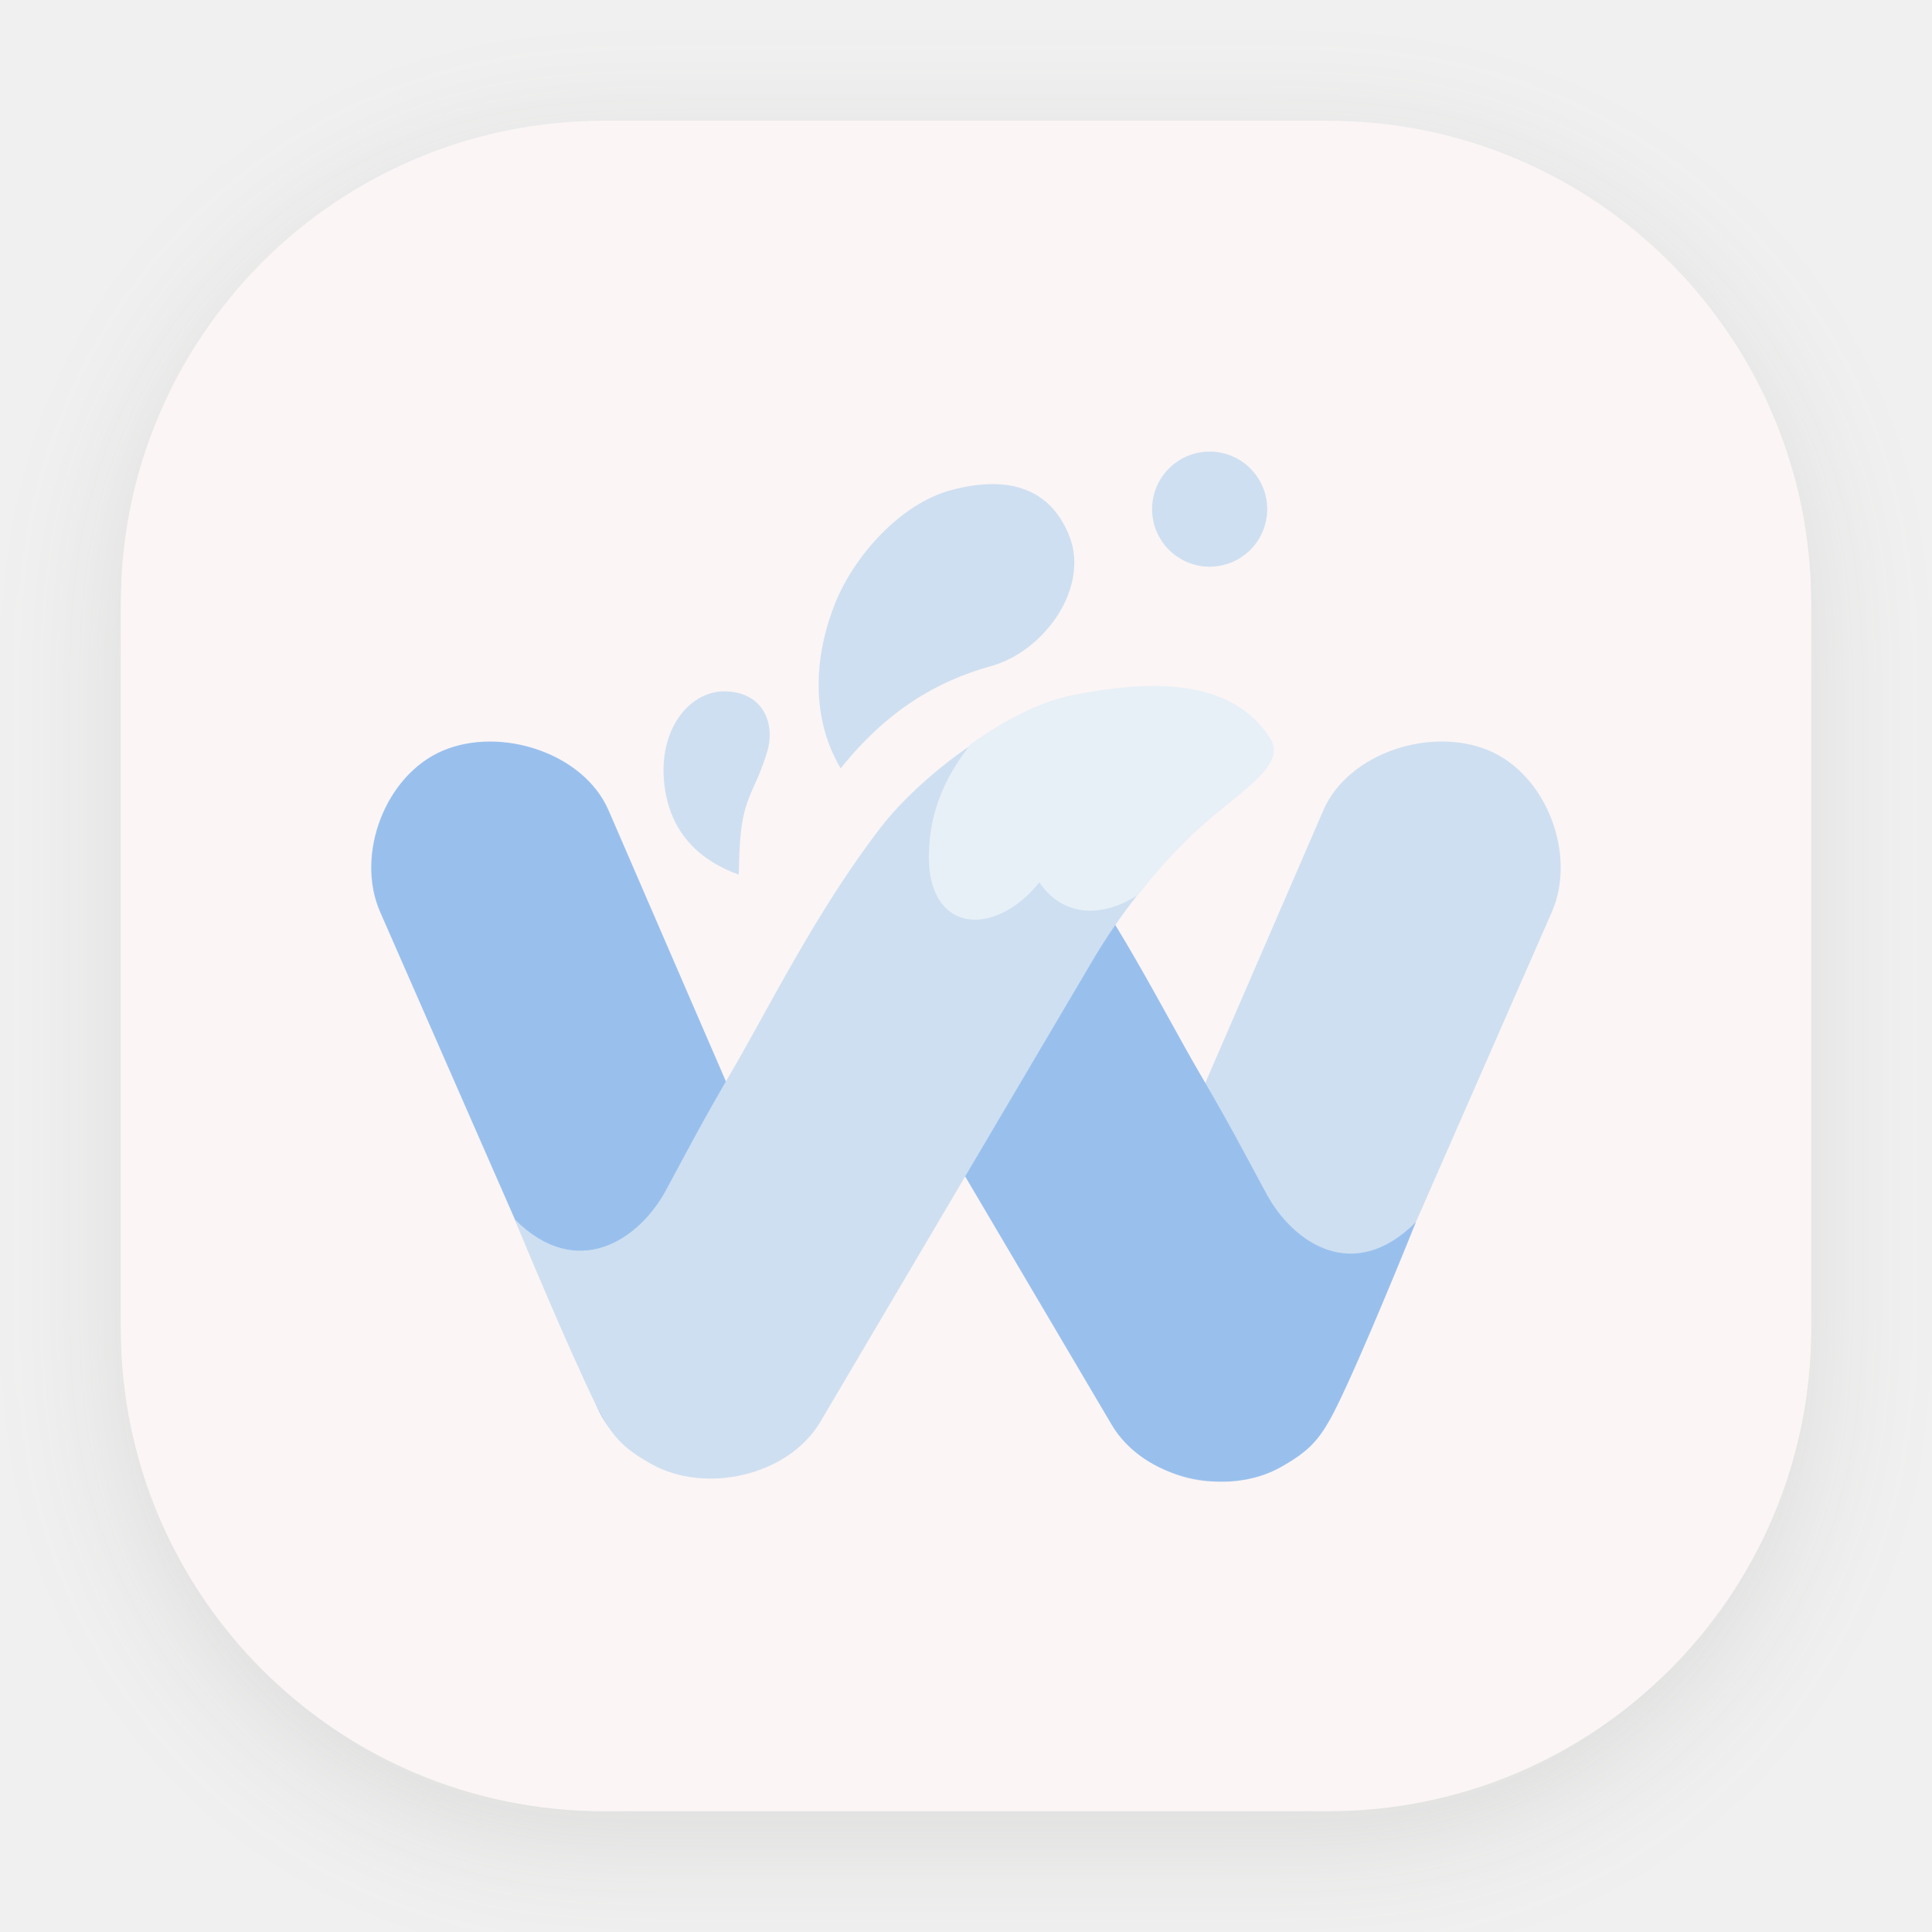
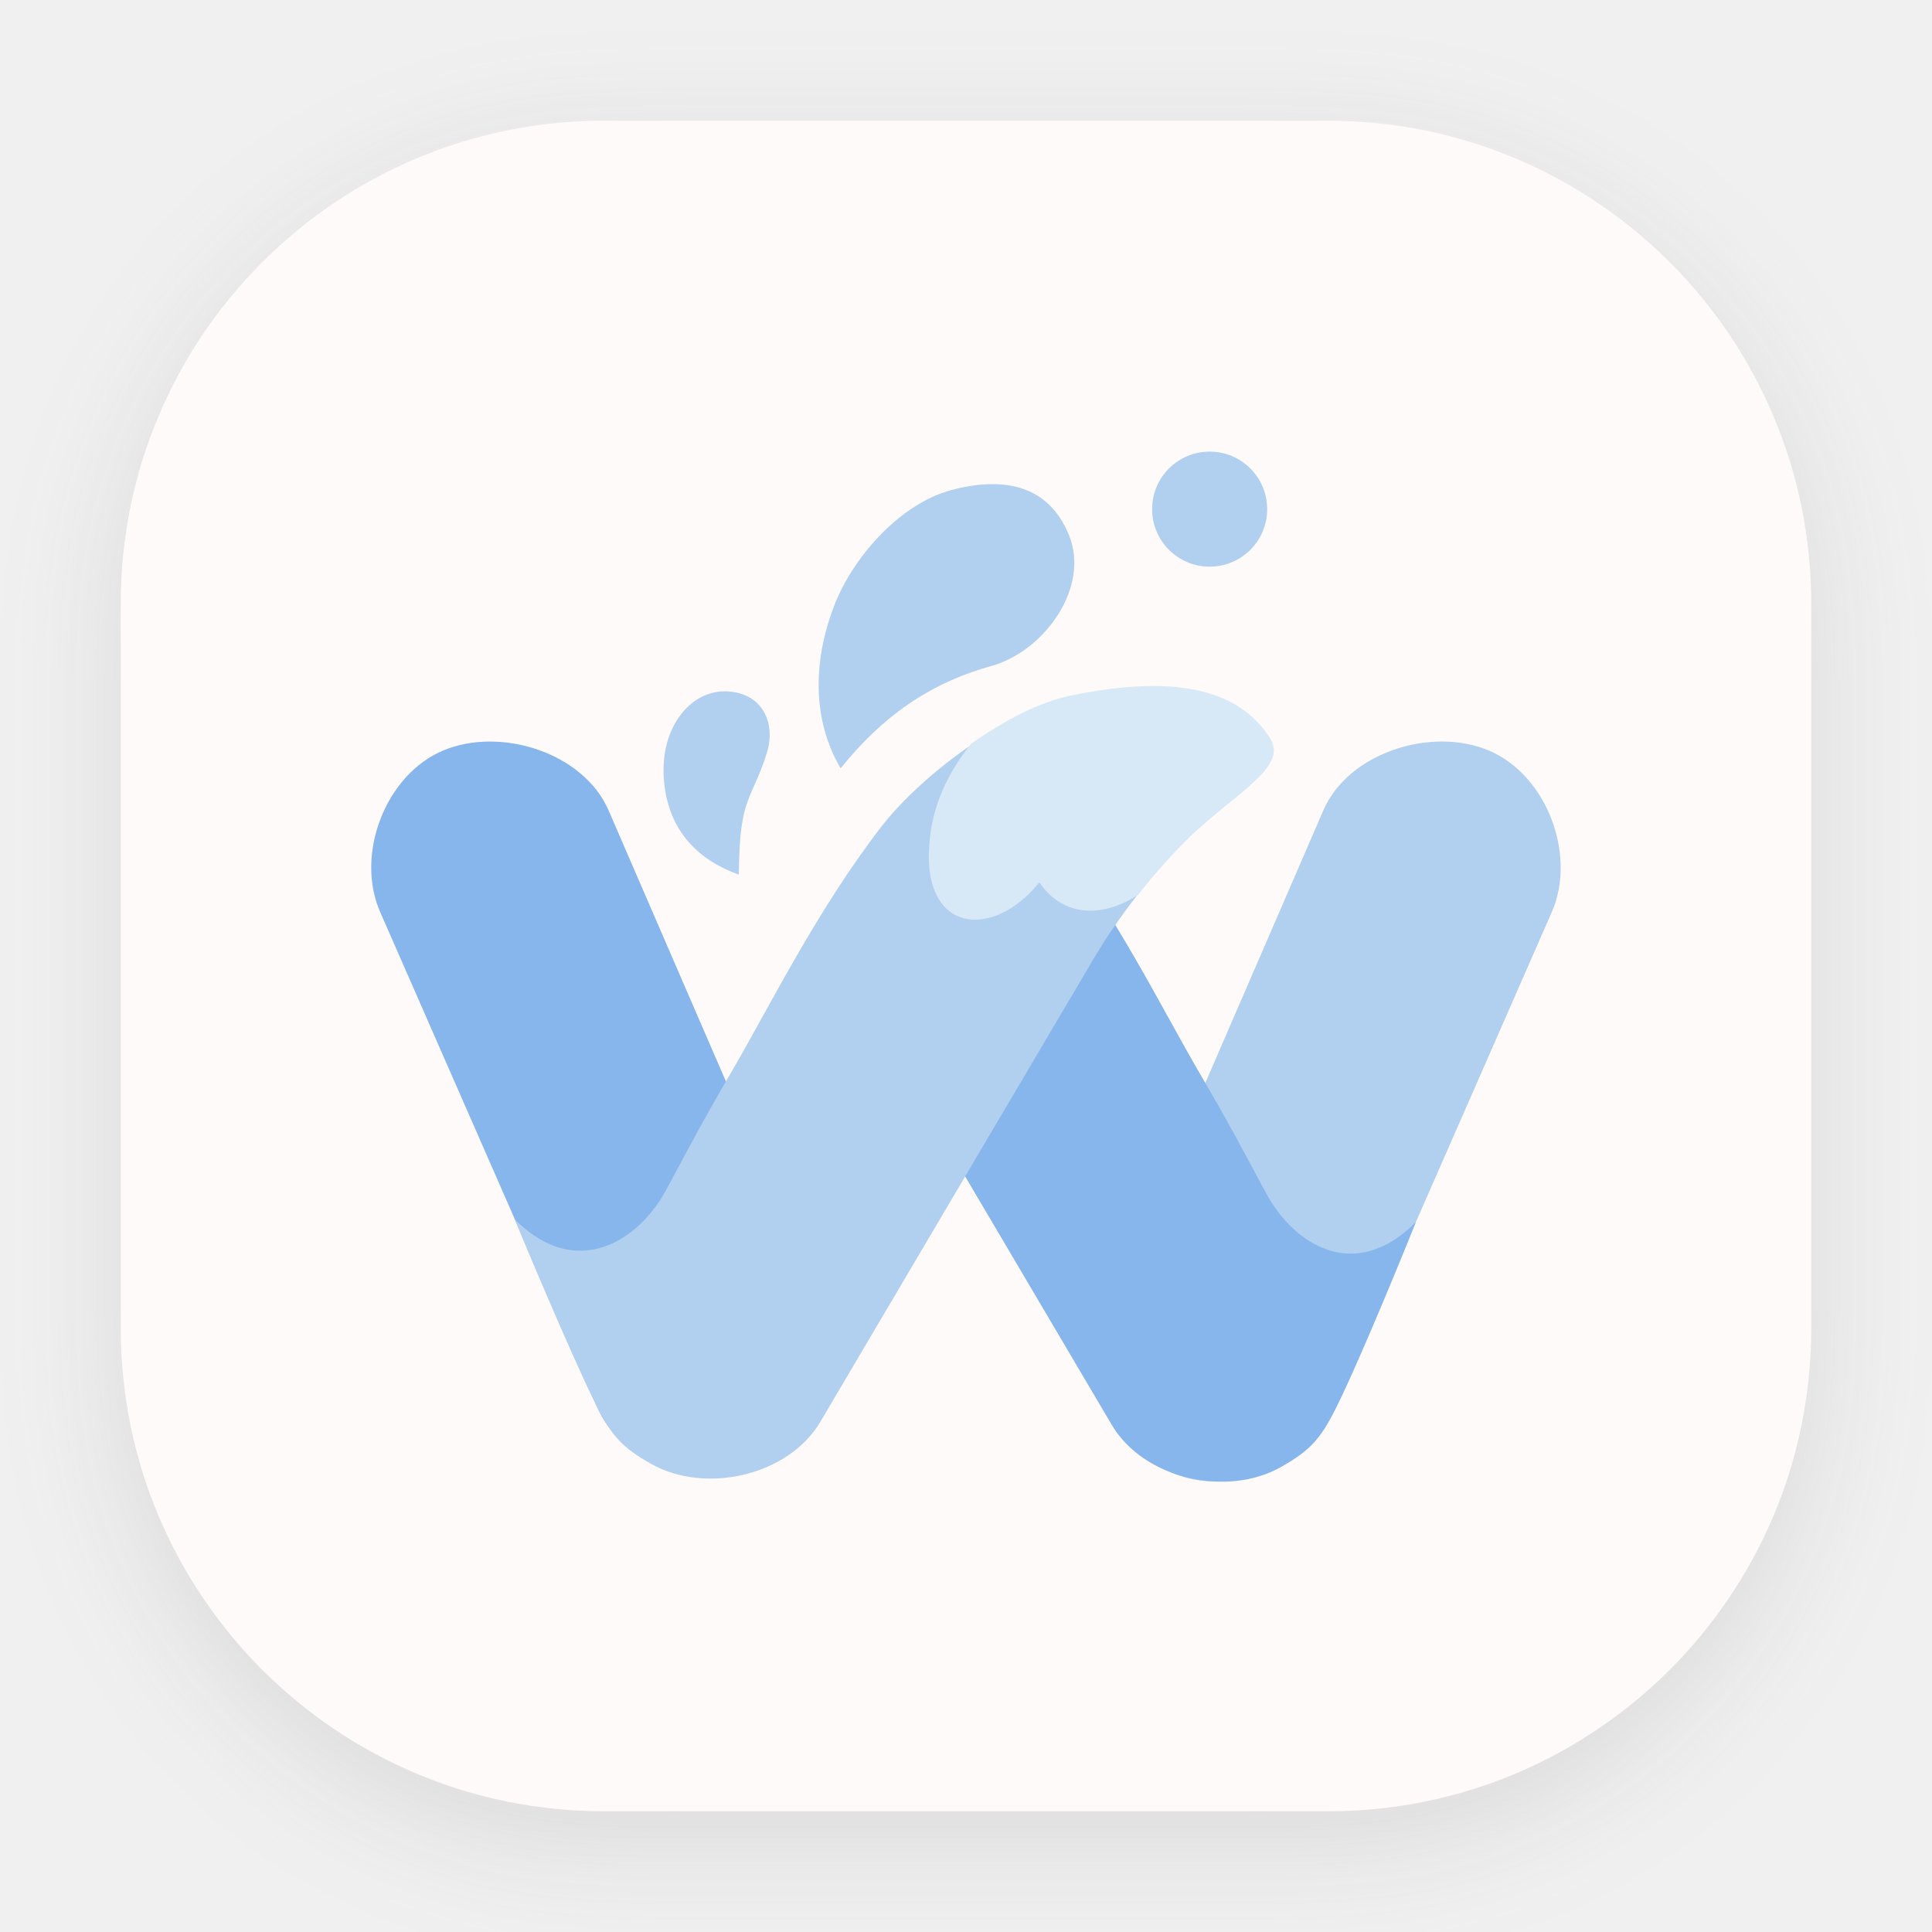
<svg xmlns="http://www.w3.org/2000/svg" width="64" height="64" viewBox="0 0 64 64" fill="none">
  <g clip-path="url(#clip0_196_29)">
    <g opacity="0.16" filter="url(#filter0_f_196_29)">
-       <rect x="4" y="5" width="56" height="56" rx="16" fill="#73736E" />
+       <rect x="4" y="5" width="56" height="56" rx="16" fill="#666569" />
    </g>
-     <rect x="4" y="4" width="56" height="56" rx="16" fill="#FBF5F5" />
-     <path d="M14.677 24.863C16.59 24.058 19.334 24.938 20.159 26.842L27.554 43.925C28.378 45.826 27.015 47.734 25.102 48.539C23.19 49.343 20.621 48.527 19.788 46.627L12.593 30.211C11.759 28.311 12.765 25.667 14.677 24.863Z" fill="#99C0ED" />
-     <path d="M49.32 24.862C47.408 24.057 44.663 24.938 43.839 26.841L36.442 43.923C35.617 45.826 36.949 48.002 38.864 48.805C40.772 49.61 43.377 48.526 44.21 46.626L51.406 30.212C52.237 28.311 51.232 25.667 49.32 24.862Z" fill="#CEDFF1" />
-     <path d="M34.826 27.509C36.932 30.248 38.514 33.444 39.686 35.459C40.86 37.472 41.06 37.898 41.952 39.545C42.845 41.194 44.852 42.543 46.902 40.485C46.719 40.955 45.103 44.933 44.289 46.578C43.748 47.676 43.394 48.053 42.436 48.596C40.632 49.615 37.881 48.985 36.828 47.2L27.734 31.788C30.98 29.831 31.462 29.432 34.826 27.509Z" fill="#99C0ED" />
-     <path d="M35.48 23.145C33.221 23.595 30.443 25.763 29.178 27.407C27.07 30.144 25.49 33.342 24.319 35.355C23.145 37.371 22.945 37.793 22.053 39.443C21.157 41.09 19.102 42.45 17.052 40.392C17.235 40.859 18.899 44.829 19.713 46.476C20.256 47.574 20.611 47.952 21.568 48.492C23.373 49.511 26.124 48.883 27.177 47.096L36.271 31.687C37.101 30.309 38.094 29.036 39.227 27.894C40.758 26.351 42.602 25.496 41.977 24.499C40.635 22.359 37.825 22.663 35.567 23.116L35.48 23.145Z" fill="#CEDFF1" />
-     <path d="M24.471 28.973C23.187 28.508 22.137 27.582 21.993 25.836C21.85 24.093 22.886 22.843 24.085 22.903C25.285 22.962 25.69 23.967 25.414 24.901C25.133 25.834 24.851 26.188 24.677 26.833C24.502 27.478 24.496 28.156 24.471 28.973Z" fill="#CEDFF1" />
-     <path d="M27.847 25.453C26.76 23.601 27.05 21.5 27.678 19.952C28.311 18.403 29.829 16.686 31.512 16.235C33.196 15.785 34.728 16.027 35.417 17.742C36.105 19.453 34.612 21.571 32.827 22.066C31.042 22.562 29.401 23.519 27.847 25.453Z" fill="#CEDFF1" />
-     <path d="M40.071 18.772C41.124 18.772 41.977 17.919 41.977 16.866C41.977 15.814 41.124 14.96 40.071 14.96C39.019 14.96 38.165 15.814 38.165 16.866C38.165 17.919 39.019 18.772 40.071 18.772Z" fill="#CEDFF1" />
-     <path d="M38.217 22.724C37.291 22.723 36.342 22.866 35.495 23.035C34.432 23.248 33.254 23.873 32.169 24.638C31.422 25.57 30.87 26.681 30.787 27.961C30.566 30.534 32.354 31.099 33.907 29.776C34.144 29.573 34.278 29.403 34.418 29.245C35.087 28.624 39.12 27.065 41.695 25.744C42.13 25.298 42.345 24.89 42.079 24.466C41.24 23.127 39.761 22.725 38.217 22.724Z" fill="#E7F0F7" />
-     <path d="M41.394 24.56C41.252 24.55 41.11 24.551 40.969 24.562C38.943 24.714 36.358 26.817 35.357 27.996C35.031 28.392 34.72 28.802 34.427 29.223C35.145 30.307 36.424 30.473 37.701 29.642C38.177 29.033 38.687 28.452 39.228 27.9C40.615 26.503 42.337 25.634 42.184 24.742C41.932 24.642 41.665 24.58 41.394 24.56Z" fill="#E7F0F7" />
+     <rect x="4" y="4" width="56" height="56" rx="16" fill="#FFFAFA" />
+     <path d="M14.677 24.863C16.59 24.058 19.334 24.938 20.159 26.842L27.554 43.925C28.378 45.826 27.015 47.734 25.102 48.539C23.19 49.343 20.621 48.527 19.788 46.627L12.593 30.211C11.759 28.311 12.765 25.667 14.677 24.863Z" fill="#86B6EB" />
+     <path d="M49.32 24.862C47.408 24.057 44.663 24.938 43.839 26.841L36.442 43.923C35.617 45.826 36.949 48.002 38.864 48.805C40.772 49.61 43.377 48.526 44.21 46.626L51.406 30.212C52.237 28.311 51.232 25.667 49.32 24.862Z" fill="#B1CFEF" />
+     <path d="M34.826 27.509C36.932 30.248 38.514 33.444 39.686 35.459C40.86 37.472 41.06 37.898 41.952 39.545C42.845 41.194 44.852 42.543 46.902 40.485C46.719 40.955 45.103 44.933 44.289 46.578C43.748 47.676 43.394 48.053 42.436 48.596C40.632 49.615 37.881 48.985 36.828 47.2L27.734 31.788C30.98 29.831 31.462 29.432 34.826 27.509Z" fill="#86B6EB" />
+     <path d="M35.48 23.145C33.221 23.595 30.443 25.763 29.178 27.407C27.07 30.144 25.49 33.342 24.319 35.355C23.145 37.371 22.945 37.793 22.053 39.443C21.157 41.09 19.102 42.45 17.052 40.392C17.235 40.859 18.899 44.829 19.713 46.476C20.256 47.574 20.611 47.952 21.568 48.492C23.373 49.511 26.124 48.883 27.177 47.096L36.271 31.687C37.101 30.309 38.094 29.036 39.227 27.894C40.758 26.351 42.602 25.496 41.977 24.499C40.635 22.359 37.825 22.663 35.567 23.116L35.48 23.145Z" fill="#B1CFEF" />
+     <path d="M24.471 28.973C23.187 28.508 22.137 27.582 21.993 25.836C21.85 24.093 22.886 22.843 24.085 22.903C25.285 22.962 25.69 23.967 25.414 24.901C25.133 25.834 24.851 26.188 24.677 26.833C24.502 27.478 24.496 28.156 24.471 28.973Z" fill="#B1CFEF" />
+     <path d="M27.847 25.453C26.76 23.601 27.05 21.5 27.678 19.952C28.311 18.403 29.829 16.686 31.512 16.235C33.196 15.785 34.728 16.027 35.417 17.742C36.105 19.453 34.612 21.571 32.827 22.066C31.042 22.562 29.401 23.519 27.847 25.453Z" fill="#B1CFEF" />
+     <path d="M40.071 18.772C41.124 18.772 41.977 17.919 41.977 16.866C41.977 15.814 41.124 14.96 40.071 14.96C39.019 14.96 38.165 15.814 38.165 16.866C38.165 17.919 39.019 18.772 40.071 18.772Z" fill="#B1CFEF" />
+     <path d="M38.217 22.724C37.291 22.723 36.342 22.866 35.495 23.035C34.432 23.248 33.254 23.873 32.169 24.638C31.422 25.57 30.87 26.681 30.787 27.961C30.566 30.534 32.354 31.099 33.907 29.776C34.144 29.573 34.278 29.403 34.418 29.245C35.087 28.624 39.12 27.065 41.695 25.744C42.13 25.298 42.345 24.89 42.079 24.466C41.24 23.127 39.761 22.725 38.217 22.724Z" fill="#D7E9F6" />
+     <path d="M41.394 24.56C41.252 24.55 41.11 24.551 40.969 24.562C38.943 24.714 36.358 26.817 35.357 27.996C35.031 28.392 34.72 28.802 34.427 29.223C35.145 30.307 36.424 30.473 37.701 29.642C38.177 29.033 38.687 28.452 39.228 27.9C40.615 26.503 42.337 25.634 42.184 24.742C41.932 24.642 41.665 24.58 41.394 24.56Z" fill="#D7E9F6" />
  </g>
  <defs>
    <filter id="filter0_f_196_29" x="0" y="1" width="64" height="64" filterUnits="userSpaceOnUse" color-interpolation-filters="sRGB">
      <feFlood flood-opacity="0" result="BackgroundImageFix" />
      <feBlend mode="normal" in="SourceGraphic" in2="BackgroundImageFix" result="shape" />
      <feGaussianBlur stdDeviation="2" result="effect1_foregroundBlur_196_29" />
    </filter>
    <clipPath id="clip0_196_29">
      <rect width="64" height="64" fill="white" />
    </clipPath>
  </defs>
</svg>
